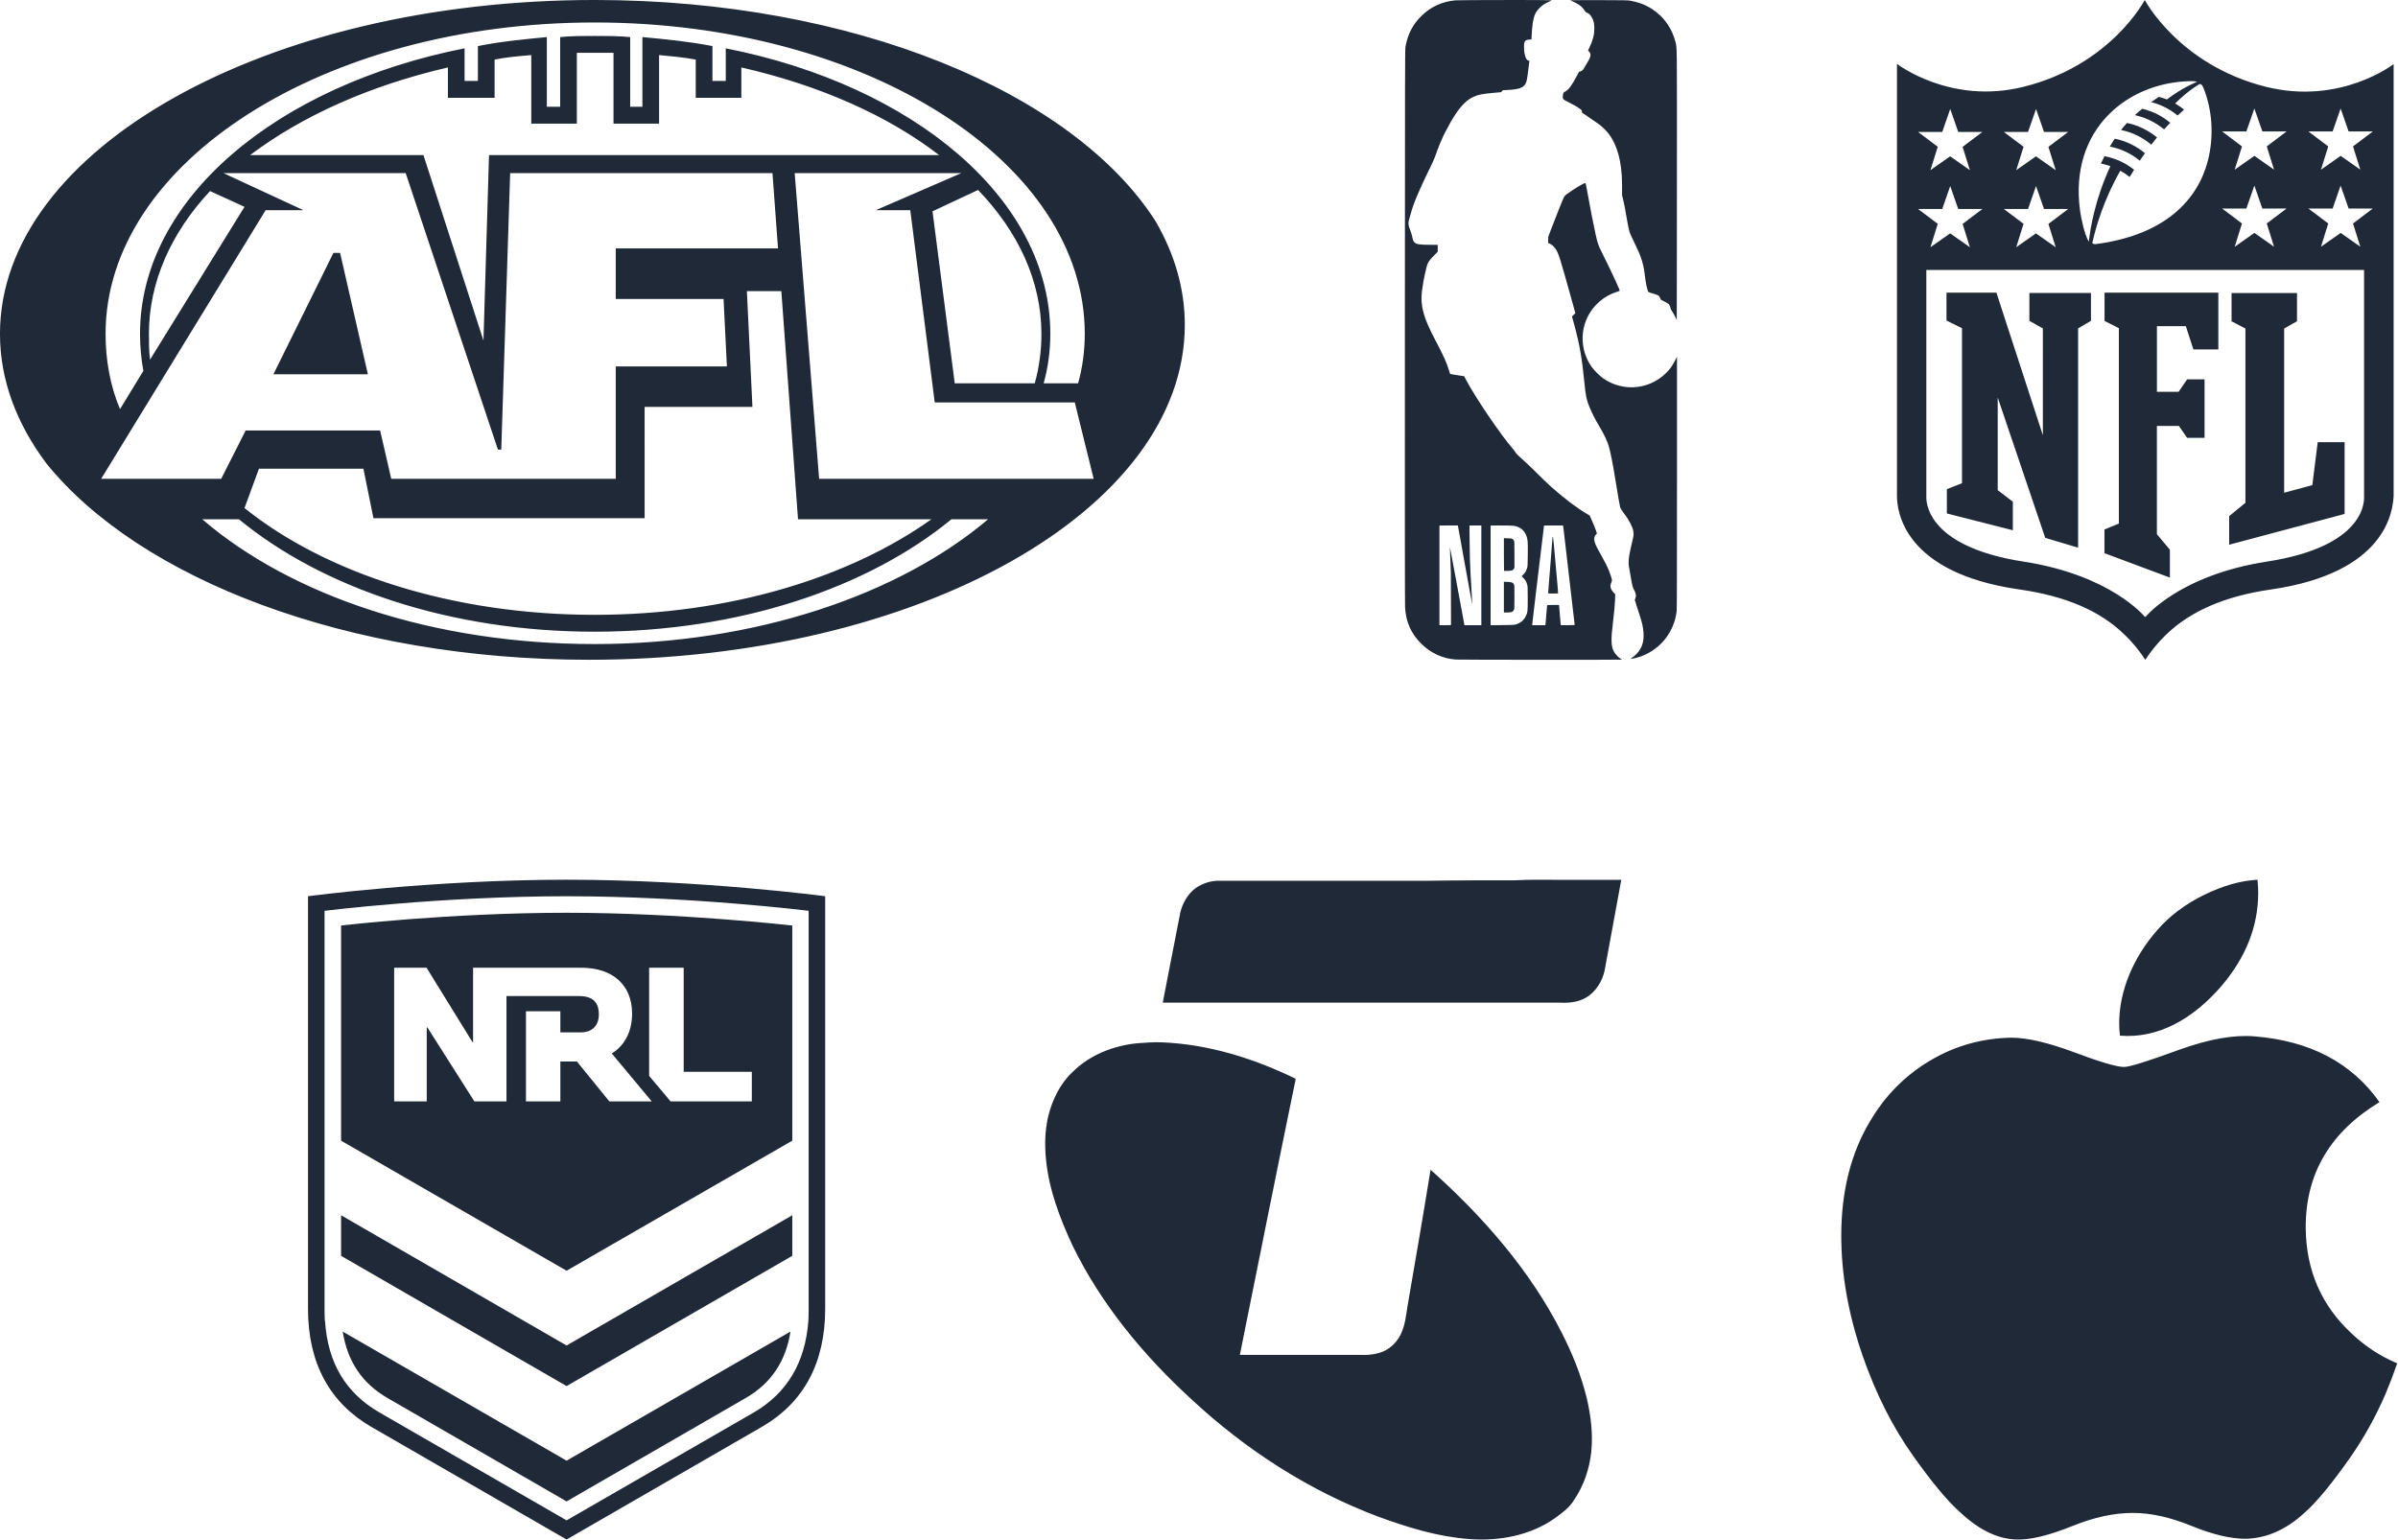
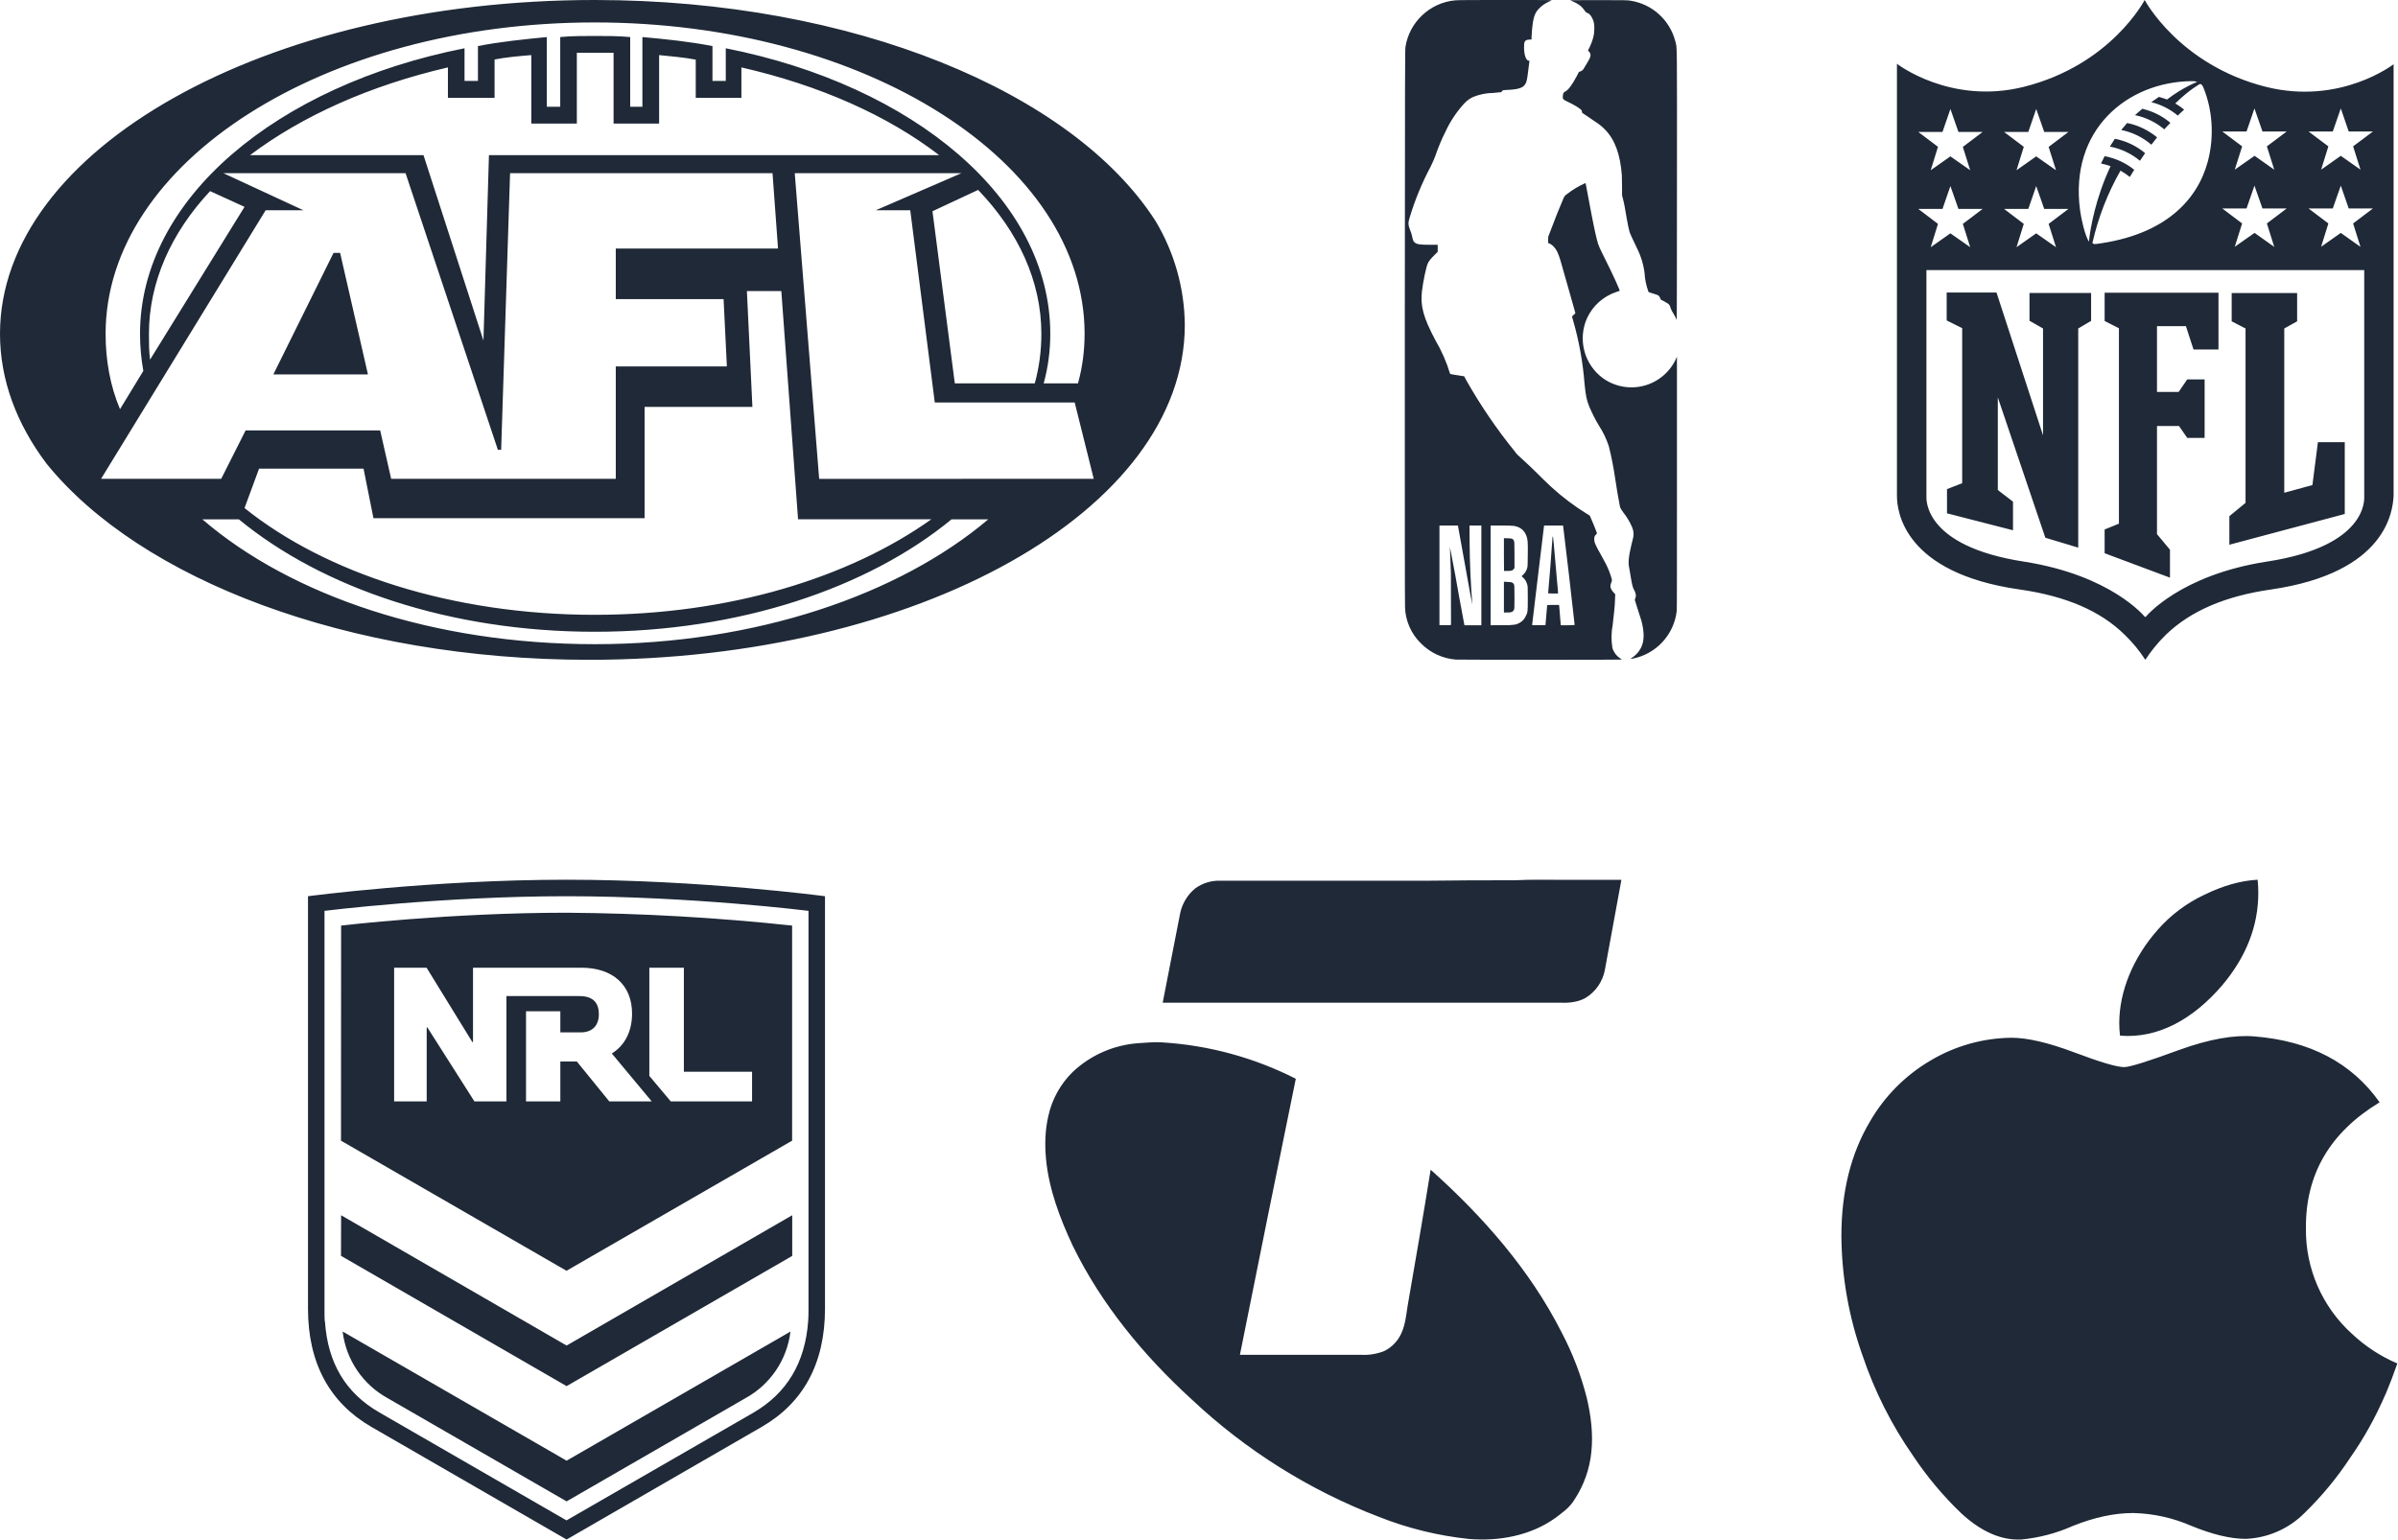
- <svg xmlns="http://www.w3.org/2000/svg" height="140" viewBox="0 0 218 140" width="218">
-   <path d="m252.476 1867.011 0.0 0c.303-0.0.634 0.0.977.001 2.232.005 2.523.01 2.758.051 1.431.248 2.614.997 3.39 2.147.318.471.556.997.695 1.539.169.654.158-.3.15 13.158-.004 6.733-.01 12.228-.013 12.211-.025-.12-.291-.616-.469-.875-.045-.065-.089-.17-.099-.232-.022-.143-.094-.285-.191-.377-.041-.039-.211-.139-.377-.223l-.302-.153-.086-.179c-.081-.169-.095-.183-.25-.255-.09-.042-.299-.112-.464-.155-.165-.043-.314-.094-.331-.112-.112-.123-.265-.858-.369-1.781-.041-.366-.148-.835-.277-1.222-.16-.479-.296-.793-.7-1.616-.174-.354-.34-.723-.37-.82-.073-.238-.168-.696-.266-1.282-.142-.85-.237-1.343-.33-1.715l-.091-.362-0-.715c-0-.393-.012-.887-.027-1.096-.133-1.884-.617-3.221-1.495-4.134-.28-.29-.52-.485-.971-.785-.194-.129-.436-.296-.539-.372-.167-.123-.339-.238-.547-.367-.059-.037-.072-.063-.072-.149 0-.097-.012-.114-.16-.229-.234-.182-.601-.396-1.086-.634-.474-.232-.49-.248-.492-.493-.001-.139.041-.312.092-.377.017-.022.074-.059.128-.084.285-.132.622-.585 1.066-1.436l.183-.351.141-.048c.155-.052.25-.145.351-.342.034-.066.135-.237.225-.381.379-.605.422-.826.21-1.067l-.1-.114.139-.29c.305-.637.433-1.139.432-1.698-.001-.403-.042-.638-.156-.881-.148-.317-.315-.494-.536-.57-.07-.024-.123-.079-.226-.233-.074-.111-.196-.256-.271-.322-.17-.15-.488-.341-.775-.464l-.218-.094.1-.014c.041-.006.709-.009 1.619-.009zm-.378 16.646 0-.001c.064 0 .057-.026.186.696.272 1.522.579 3.101.764 3.928.194.865.242 1.007.57 1.666.598 1.203.962 1.956 1.238 2.563.347.761.41.917.38.943-.013.011-.148.059-.299.106-1.135.353-2.145 1.247-2.651 2.344-.671 1.456-.514 3.152.412 4.461.227.32.711.805 1.03 1.03 1.332.942 3.043 1.089 4.512.388.624-.298 1.2-.763 1.619-1.31.146-.19.402-.622.51-.857l.084-.184 0 11.435c0 7.847-.008 11.515-.027 11.691-.114 1.048-.575 2.065-1.284 2.83-.553.597-1.286 1.078-2.018 1.324-.283.095-.607.178-.782.198-.112.013-.124.011-.082-.018.466-.316.722-.593.929-1.006.302-.601.308-1.438.018-2.469-.037-.13-.184-.592-.328-1.027-.144-.435-.261-.809-.261-.831 0-.022.023-.092.052-.155s.052-.165.053-.227c.001-.141-.087-.408-.176-.539-.102-.149-.178-.45-.297-1.168-.059-.356-.119-.701-.133-.766-.119-.529-.067-1.072.212-2.209.058-.238.125-.534.148-.657.078-.41.005-.74-.284-1.287-.177-.336-.262-.466-.621-.953-.211-.286-.255-.363-.296-.522-.045-.17-.149-.775-.444-2.584-.225-1.381-.421-2.368-.574-2.894-.153-.528-.427-1.101-.909-1.902-.339-.563-.608-1.094-.856-1.692-.257-.618-.338-1-.445-2.103-.225-2.31-.452-3.611-.942-5.399-.042-.152-.103-.376-.137-.499l-.061-.223.154-.148.154-.148-.108-.391-.345-1.245c-.341-1.23-.745-2.645-.913-3.192-.212-.693-.374-1.014-.638-1.268-.133-.129-.357-.268-.431-.268-.045-0-.048-.023-.039-.296l.01-.296.24-.63c.526-1.383 1.028-2.64 1.161-2.908.086-.174.118-.209.329-.365.549-.408 1.485-.969 1.616-.969zm-7.304-16.656-0-.001c2.132-.001 4.226.006 4.252.022.019.012-.054.056-.187.113-.382.163-.641.333-.899.588-.353.35-.502.672-.613 1.328-.049.286-.102.909-.115 1.338l-.006.197-.214.016c-.389.029-.471.156-.466.72.007.695.21 1.23.45 1.19.028-.005.043.007.039.032-.003.022-.048.378-.098.792-.101.824-.143 1.042-.239 1.245-.193.409-.601.551-1.732.605l-.342.016-.079.09-.079.09-.709.065c-1.057.097-1.38.162-1.816.367-.321.151-.529.296-.808.565-.544.523-1.071 1.32-1.758 2.654-.311.603-.609 1.324-.923 2.233-.048.137-.231.545-.408.906-1.03 2.103-1.562 3.362-1.773 4.192-.024.093-.084.297-.133.454-.142.45-.129.646.076 1.151.051.125.118.338.148.473.104.456.126.511.243.612.195.167.462.207 1.393.208l.703.001v.319.319l-.291.287c-.312.307-.516.558-.604.743-.146.308-.434 1.671-.537 2.538-.16 1.351.123 2.391 1.21 4.453.762 1.446 1.028 2.035 1.237 2.736.053.178.105.334.116.346.011.012.301.062.644.112.344.05.628.093.631.097.003.004.078.147.167.319.801 1.547 3.201 5.086 4.268 6.295.083.094.169.206.192.25.083.157.267.347.757.778.275.241.753.695 1.064 1.009.502.504 1.107 1.088 1.446 1.392 1.145 1.027 2.315 1.913 3.278 2.485l.239.142.172.388c.208.469.311.724.411 1.015l.075.22-.078.089c-.131.15-.167.243-.166.43.003.296.105.536.609 1.427.351.621.579 1.072.731 1.45.13.324.271.775.271.871 0 .035-.031.137-.069.226-.138.325-.077.566.224.892l.142.154-.017.482c-.018.489-.092 1.285-.213 2.287-.139 1.145-.145 1.652-.027 2.098.097.368.362.73.693.949.088.058.16.114.16.124.001.026-14.726.018-15.083-.007-1.206-.087-2.296-.589-3.162-1.455-.918-.918-1.384-1.972-1.458-3.298-.018-.33-.024-8.538-.018-25.6.008-23.522.012-25.132.054-25.365.21-1.17.681-2.069 1.494-2.851.841-.809 1.862-1.271 3.052-1.379.179-.016 2.349-.026 4.481-.027zm-5.935 47.788-0.0 0v4.532 4.532h.525c.483 0 .525-.004.526-.046.007-.56-.005-4.47-.014-4.696-.007-.173-.025-.664-.039-1.09-.014-.426-.032-.887-.039-1.025l-.012-.25.063.315c.072.36.199 1.035.448 2.391.095.52.26 1.413.366 1.983.106.571.25 1.348.32 1.727l.127.69h.769.769v-4.532-4.532h-.541-.541l.016 1.478c.009.813.021 1.537.027 1.609.006.072.018.35.027.617s.021.557.027.644c.006.087.017.294.026.46.017.33.034.622.053.906.053.776.092 1.466.084 1.474-.005.005-.071-.33-.146-.745-.075-.415-.242-1.34-.372-2.056-.13-.715-.283-1.56-.34-1.878-.057-.318-.164-.909-.237-1.314-.073-.405-.152-.839-.175-.965l-.041-.23h-.838zm4.65 0v.001 4.534 4.534l1.057-.013c.897-.009 1.081-.017 1.213-.056.432-.125.738-.367.913-.726.189-.387.192-.408.192-1.642 0-1.068-.002-1.109-.059-1.29-.081-.259-.177-.42-.348-.589l-.146-.144.16-.158c.169-.167.269-.342.344-.604.038-.134.047-.316.055-1.222.011-1.171-.002-1.346-.127-1.692-.183-.503-.586-.82-1.154-.908-.094-.015-.605-.027-1.136-.027zm4.862 0-0-0-.013.085c-.018.116-.026.183-.37 3.054-.166 1.387-.32 2.664-.341 2.837-.175 1.42-.355 2.944-.355 3.008v.079h.6.6l.015-.151c.008-.083.04-.47.071-.86.031-.39.061-.736.068-.768.012-.059.013-.059.548-.059h.535l.016.151c.009.083.04.458.069.834.029.376.059.721.067.768l.014.085h.629c.346 0 .629-.011.629-.021 0-.021-.043-.394-.512-4.419-.122-1.047-.287-2.472-.367-3.166-.08-.694-.152-1.305-.161-1.36l-.015-.099h-.863zm.789 1.017 0.0 0c.039-0.0.073.387.418 4.261.043.483.071.885.063.893-.008.008-.211.015-.45.015-.319 0-.438-.009-.447-.032-.007-.018.03-.52.082-1.117.052-.596.13-1.557.173-2.135.043-.578.085-1.128.092-1.222.008-.094.021-.277.03-.407.009-.13.021-.242.027-.248.004-.005.009-.009.013-.009zm-4.443.134-0-.001.353.011c.393.01.449.031.553.208.05.086.053.136.053 1.284v1.195l-.059.095c-.089.143-.181.174-.553.184-.178.005-.329.004-.335-.002s-.011-.678-.011-1.493zm0 3.965-0.0.003.322.008c.373.013.497.056.584.206.051.088.053.135.053 1.169 0 1.036-.002 1.081-.054 1.182-.09.174-.22.223-.595.223h-.31v-1.396zm80.869-47.065.017-.033v39.293c-.084 1.31-.584 6.983-11.179 8.51-4.146.601-7.266 1.944-9.511 4.105-.801.776-1.415 1.562-1.885 2.286-.467-.725-1.078-1.512-1.886-2.286-2.211-2.161-5.331-3.5-9.511-4.105-10.62-1.502-11.178-7.175-11.179-8.51v-39.293s4.839 3.754 11.513 2.085c7.942-1.969 11.012-7.892 11.012-7.892s3.112 5.915 11.012 7.892c6.782 1.694 11.596-2.052 11.596-2.052zm-41.421 14.516-.008.008-.663 2.119 1.794-1.26 1.794 1.26-.662-2.119 1.802-1.36h-2.202l-.726-2.086-.727 2.086h-2.202zm7.8 0-.009.008-.662 2.119 1.794-1.26 1.794 1.26-.662-2.119 1.802-1.36h-2.202l-.726-2.086-.727 2.086h-2.202zm-7.8-7.008-.008.008-.663 2.119 1.794-1.26 1.794 1.26-.662-2.119 1.802-1.36h-2.202l-.726-2.086-.727 2.086h-2.202zm7.8 0-.009.008-.662 2.119 1.794-1.26 1.794 1.26-.662-2.119 1.802-1.36h-2.202l-.726-2.086-.727 2.086h-2.202zm30.617 9.093h-.008l-.663-2.119 1.802-1.36h-2.202l-.727-2.086-.726 2.086h-2.202l1.802 1.36-.662 2.119 1.794-1.26zm-7.842 0h-.007l-.663-2.119 1.802-1.36h-2.202l-.728-2.086-.726 2.086h-2.202l1.802 1.36-.663 2.119 1.794-1.26zm7.842-7.008h-.008l-.663-2.119 1.802-1.36h-2.202l-.727-2.086-.726 2.086h-2.202l1.802 1.36-.662 2.119 1.794-1.26zm-7.842 0h-.007l-.663-2.119 1.802-1.36h-2.202l-.728-2.086-.726 2.086h-2.202l1.802 1.36-.663 2.119 1.794-1.26zm-10.011-3.671c-.802-.661-1.702-1.085-2.653-1.293.231-.219.468-.407.676-.58 1.193.287 1.994.822 2.545 1.277-.195.2-.385.395-.564.595zm-1.16 1.393c-.764-.642-1.694-1.118-2.745-1.335.161-.208.35-.429.531-.634.804.143 1.835.567 2.736 1.31-.183.22-.355.444-.517.656zm-1.043 1.46c-.824-.687-1.785-1.11-2.728-1.285 0 0 .289-.472.454-.716 1.151.228 2.086.767 2.745 1.318-.168.24-.328.471-.471.682v.001zm5.448-6.974s-.935.486-2.236 1.769c.294.166.624.398.813.555-.197.175-.398.363-.584.54-.851-.698-1.727-1.051-2.411-1.218.227-.163.468-.323.706-.478.367.093.722.238.722.238 1.468-1.118 2.745-1.602 2.745-1.602s-.148-.072-.54-.067c-5.781.074-11.096 4.388-10.094 11.763.108.784.412 2.211.799 2.837.129-1.226.591-3.946 1.961-6.866-.476-.171-.868-.241-.868-.241.14-.294.335-.668.335-.668 1.018.191 1.91.616 2.686 1.235-.186.301-.312.497-.401.653-.272-.214-.547-.399-.851-.567-1.543 2.695-2.253 5.239-2.545 6.566.016.082.183.124.319.107 6.332-.82 9.26-4.054 10.178-7.55.593-2.294.399-4.697-.396-6.657-.056-.138-.164-.366-.349-.35zm-4.914 48.445s3.07-3.787 11.012-5.014c9.177-1.41 8.843-5.698 8.843-5.915v-20.606h-39.794v20.606c0 .217-.27 4.505 8.843 5.915 7.975 1.235 11.012 5.014 11.012 5.014zm-9.344-16.46-.001-9.761-1.226-.688v-2.536h5.598v2.536l-1.168.688v19.939l-2.987-.893-4.322-12.764-.001 8.426 1.377 1.051v2.595l-5.998-1.527v-2.211l1.376-.537v-14.099l-1.41-.696v-2.536h4.538l4.238 13.014zm10.345 8.927 1.201 1.435v2.536l-5.948-2.219v-2.153l1.31-.538v-17.77l-1.301-.66v-2.57h10.345v5.164h-2.269l-.687-2.119h-2.628v5.973h1.969l.776-1.134h1.585v5.315h-1.585l-.747-1.076h-2.002v9.845zm6.591.918v-2.536l1.477-1.21v-15.851l-1.26-.659v-2.569h5.949v2.569l-1.168.659v14.934l2.561-.692.491-3.904h2.444v6.524l-10.512 2.803zm-202.654-19.114c0-16.763 24.149-30.358 54.058-30.358 23.49 0 43.486 8.387 50.989 20.107 1.727 2.973 2.665 6.143 2.665 9.432 0 16.865-24.251 30.46-54.159 30.46-21.925 0-40.809-7.305-49.329-17.849-2.721-3.626-4.224-7.611-4.224-11.793zm54.058-28.313c-24.553 0-44.459 12.674-44.459 28.313 0 2.351.404 4.702 1.313 6.848l2.122-3.475c-.202-1.124-.303-2.249-.303-3.373 0-12.266 12.429-22.589 29.505-25.963v2.965h1.212v-3.169c2.021-.409 4.143-.614 6.265-.818v6.337h1.212v-6.337c1.011-.103 2.122-.103 3.133-.103 1.111 0 2.122 0 3.233.103v6.337h1.112v-6.337c2.223.204 4.243.409 6.365.818v3.169h1.213v-2.965c17.076 3.373 29.504 13.697 29.504 25.963 0 1.533-.202 3.067-.606 4.498h3.133c.404-1.431.606-2.965.606-4.498 0-15.639-19.905-28.313-44.56-28.313zm4.547 45.076h-24.655l-.909-4.497h-9.498l-1.313 3.578c7.376 5.928 18.895 9.71 31.828 9.71 12.226 0 23.139-3.373 30.616-8.688h-12.125l-1.516-20.75h-3.133l.505 10.528h-9.801zm-35.87-33.015h15.762l5.456 16.865.506-16.865h40.922c-4.648-3.577-10.812-6.337-17.985-7.972v2.759h-4.143v-3.475c-1.111-.205-2.223-.307-3.334-.409v6.235h-4.143v-6.439c-.606 0-1.111 0-1.718 0-.505 0-1.111 0-1.616 0v6.439h-4.143v-6.235c-1.213.103-2.324.205-3.334.409v3.475h-4.244v-2.759c-7.074 1.635-13.237 4.395-17.985 7.972zm62.04 5.111 2.021 15.639h7.275c.404-1.431.606-2.965.606-4.498 0-4.804-2.121-9.301-5.759-13.083zm-62.545-.409-3.133-1.431c-3.536 3.782-5.557 8.279-5.557 12.981 0 .818 0 1.533.101 2.351zm77.197 24.736-1.718-6.95h-12.732l-2.223-17.479h-3.133l7.78-3.373h-15.156l2.223 27.802zm-33.647-16.354h-9.801v-4.6h14.752l-.505-6.848h-23.846l-.808 25.145h-.303l-8.387-25.145h-16.571l7.275 3.373h-3.435l-14.954 24.43h10.913l2.223-4.395h12.226l1.011 4.395h20.41v-10.221h10.104zm-34.86-4.191 2.526 11.039h-8.589l5.457-11.039zm23.139 34.447c-13.135 0-24.755-3.986-32.333-10.222h-3.335c8.084 6.95 21.017 11.346 35.668 11.346s27.686-4.498 35.769-11.346h-3.335c-7.578 6.235-19.3 10.222-32.435 10.222zm162.81 69.314c-.907 2.096-1.981 4.026-3.226 5.8-1.696 2.418-3.085 4.092-4.155 5.022-1.659 1.526-3.437 2.307-5.341 2.352-1.367 0-3.015-.389-4.933-1.178-1.925-.785-3.694-1.174-5.311-1.174-1.696 0-3.515.389-5.461 1.174-1.949.789-3.519 1.2-4.719 1.241-1.826.078-3.645-.726-5.461-2.415-1.159-1.011-2.609-2.744-4.346-5.2-1.864-2.622-3.396-5.663-4.596-9.129-1.286-3.744-1.93-7.37-1.93-10.88 0-4.021.869-7.489 2.609-10.395 1.368-2.334 3.187-4.176 5.465-5.528 2.277-1.352 4.738-2.041 7.388-2.085 1.45 0 3.351.449 5.714 1.33 2.356.884 3.869 1.333 4.532 1.333.496 0 2.177-.524 5.026-1.57 2.694-.97 4.968-1.371 6.831-1.213 5.048.407 8.84 2.397 11.363 5.982-4.515 2.735-6.748 6.567-6.704 11.482.041 3.828 1.43 7.014 4.159 9.544 1.237 1.174 2.618 2.081 4.155 2.726-.333.967-.685 1.893-1.059 2.781zm-11.577-45.558c0 3.001-1.096 5.802-3.281 8.396-2.637 3.083-5.826 4.864-9.285 4.583-.044-.36-.07-.739-.07-1.137 0-2.881 1.254-5.964 3.481-8.484 1.112-1.276 2.526-2.337 4.241-3.184 1.711-.834 3.33-1.295 4.852-1.374.044.401.063.802.063 1.2zm-67.599-1.148c1.469-.084 2.938-.042 4.408-.042h5.289c-.504 2.729-1.007 5.499-1.511 8.228-.21 1.007-.84 2.015-1.763 2.519-.672.378-1.511.462-2.267.42-3.064 0-6.087 0-9.151 0-4.322 0-8.007 0-13.475 0-4.492 0-9.025 0-13.517 0 .546-2.729 1.049-5.457 1.595-8.186.21-.882.672-1.679 1.385-2.225.672-.462 1.469-.714 2.309-.672h9.655 9.151c2.645-.042 5.247-.042 7.892-.042zm-34.296 14.818c.756-.042 1.469-.126 2.225-.084 4.24.168 8.396 1.469 12.174 3.316-1.721 8.354-3.4 16.749-5.079 25.103h10.956c.714.042 1.469-.042 2.141-.336.714-.336 1.301-.965 1.595-1.679.336-.756.42-1.595.546-2.393.714-4.156 1.427-8.27 2.099-12.425 4.743 4.24 9.025 9.109 11.922 14.818.965 1.889 1.763 3.862 2.267 5.919.378 1.595.588 3.274.42 4.911-.168 1.553-.672 3.064-1.553 4.366-.42.714-1.133 1.217-1.763 1.679-2.267 1.595-5.121 2.099-7.808 1.889-2.813-.21-5.541-1.049-8.186-2.015-6.297-2.351-12.09-6.087-17.001-10.662-4.366-3.988-8.228-8.647-10.83-13.979-1.175-2.519-2.183-5.163-2.435-7.934-.126-1.301-.084-2.603.21-3.862.378-1.511 1.091-2.98 2.225-4.03 1.553-1.553 3.736-2.393 5.877-2.603zm-35.048 5.288v-2.693h-6.194v-9.462h-3.141v9.833l1.951 2.321zm-29.567-12.155h-2.948v12.155h2.963v-6.725h.059l4.272 6.725h2.918v-9.582h6.581c1.221 0 1.816.536 1.816 1.667 0 1.026-.611 1.636-1.638 1.636h-1.861v-1.919h-3.127v8.198h3.127v-3.631h1.503l2.948 3.631h3.857l-3.633-4.36c1.19-.729 1.846-2.023 1.846-3.63 0-2.604-1.772-4.166-4.616-4.166h-9.841v6.754h-.059zm-7.772-3.839s9.826-1.161 20.501-1.161c10.333 0 20.516 1.161 20.516 1.161v19.564l-20.516 11.827-20.501-11.827zm0 26.348 20.501 11.842 20.516-11.842v3.689l-20.516 11.843-20.501-11.843zm.149 10.577 20.352 11.739 20.352-11.739c-.432 2.737-1.787 4.731-4.094 6.055l-16.258 9.388-16.257-9.388c-2.308-1.324-3.663-3.318-4.095-6.055zm42.357-2.083v-36.181s-10.66-1.324-22.005-1.324c-11.329 0-22.004 1.324-22.004 1.324v20.04-.016 5.921.254 4.314 5.906c0 .371.015.551.03.907h.015c.253 3.809 1.891 6.532 4.958 8.301l17.002 9.804 17.003-9.804c3.036-1.755 4.689-4.552 4.973-8.316.015-.342.03-.521.03-.892v-.119zm-22.005-39.008c12.239 0 23.508 1.502 23.508 1.502v37.506c0 4.985-1.994 8.57-5.747 10.742l-17.761 10.25-17.762-10.25c-3.751-2.172-5.747-5.757-5.747-10.742v-37.506s11.271-1.502 23.508-1.502z" fill="#1f2937" transform="translate(-108 -1867)" />
+ <svg xmlns="http://www.w3.org/2000/svg" width="218" height="140" viewBox="0 0 218 140">
+   <path fill="#1f2937" d="M144.48.01h.97c2.24 0 2.53.01 2.76.05a5 5 0 0 1 4.09 3.69c.17.65.16-.3.15 13.16 0 6.73-.01 12.22-.02 12.2-.02-.11-.29-.6-.46-.87l-.1-.23a.7.7 0 0 0-.2-.38l-.37-.22-.3-.15-.09-.18c-.08-.17-.1-.19-.25-.26-.09-.04-.3-.1-.46-.15l-.33-.11a6 6 0 0 1-.37-1.79 7 7 0 0 0-.28-1.22c-.16-.48-.3-.79-.7-1.61a10 10 0 0 1-.37-.82c-.07-.24-.17-.7-.27-1.28-.14-.85-.23-1.35-.33-1.72l-.09-.36v-.72l-.02-1.1c-.14-1.88-.62-3.21-1.5-4.13a5 5 0 0 0-.97-.78l-.54-.37-.55-.37c-.06-.04-.07-.06-.07-.15 0-.1-.01-.11-.16-.23q-.35-.28-1.08-.63c-.48-.23-.5-.25-.5-.5 0-.13.04-.3.1-.37l.12-.09q.41-.18 1.07-1.43l.18-.35.14-.05q.22-.07.35-.34l.23-.38c.38-.6.42-.83.2-1.07l-.1-.12.15-.28c.3-.64.43-1.14.43-1.7 0-.4-.04-.64-.16-.88q-.2-.47-.53-.57c-.07-.03-.12-.08-.23-.24-.07-.1-.2-.25-.27-.32a3 3 0 0 0-.77-.46l-.22-.1.1-.01zm-.38 16.65c.06 0 .05-.03.18.7.28 1.51.58 3.1.77 3.92.2.86.24 1 .57 1.67.6 1.2.96 1.95 1.24 2.56.34.76.4.92.38.94l-.3.1a4.5 4.5 0 0 0-2.65 2.35 4.5 4.5 0 0 0 1.44 5.5 4.46 4.46 0 0 0 6.64-1.78l.08-.19v11.44c0 7.84 0 11.51-.02 11.69a5 5 0 0 1-4.09 4.35q-.14.02-.08-.02c.47-.31.72-.59.93-1q.45-.91.02-2.47l-.33-1.03-.26-.83q0-.05.05-.16l.05-.22c0-.14-.08-.41-.17-.54-.1-.15-.18-.45-.3-1.17l-.13-.77c-.12-.52-.07-1.07.2-2.2.07-.24.13-.54.16-.66.07-.41 0-.74-.29-1.29a6 6 0 0 0-.62-.95c-.2-.29-.25-.36-.3-.52a58 58 0 0 1-.44-2.59 29 29 0 0 0-.57-2.9 8 8 0 0 0-.91-1.9c-.34-.56-.6-1.09-.86-1.69-.25-.61-.33-1-.44-2.1a29 29 0 0 0-1.08-5.9l-.06-.22.15-.15.16-.14-.11-.4-.35-1.24-.91-3.2c-.21-.68-.37-1-.64-1.26-.13-.13-.35-.27-.43-.27-.04 0-.05-.02-.04-.3l.01-.29.24-.63a63 63 0 0 1 1.16-2.9c.09-.18.12-.22.33-.37a8 8 0 0 1 1.62-.97M136.8 0c2.13 0 4.22 0 4.25.02q.01.02-.2.11c-.37.17-.63.34-.89.6-.35.34-.5.66-.61 1.32-.05.29-.1.91-.12 1.34v.2l-.22.01c-.39.03-.47.16-.46.72 0 .7.2 1.23.45 1.2q.04-.01.04.02l-.1.8c-.1.82-.14 1.04-.24 1.24-.2.4-.6.55-1.73.6l-.34.02-.08.1-.08.08-.71.07a5 5 0 0 0-1.82.36c-.32.15-.53.3-.8.57a10 10 0 0 0-1.76 2.65q-.46.89-.93 2.24c-.04.13-.23.54-.4.9a25 25 0 0 0-1.91 4.65c-.14.45-.13.64.07 1.15.06.12.12.34.15.47.1.46.13.51.25.61.2.17.46.21 1.39.21h.7v.64l-.29.29q-.47.46-.6.74c-.15.3-.44 1.67-.54 2.54-.16 1.35.12 2.39 1.21 4.45a14 14 0 0 1 1.35 3.08c.01.02.3.07.65.12l.63.1.16.31a47 47 0 0 0 4.46 6.55c.09.15.27.34.76.77.28.24.75.7 1.07 1.01.5.5 1.1 1.09 1.44 1.4a22 22 0 0 0 3.28 2.48l.24.14.17.39c.2.47.31.72.41 1.01l.08.22-.08.1a.5.5 0 0 0-.17.42c0 .3.1.54.61 1.43.35.62.58 1.07.73 1.45.13.32.27.77.27.87q0 .08-.07.23c-.13.32-.07.56.23.89l.14.15-.02.49c-.01.48-.09 1.28-.21 2.28a6 6 0 0 0-.03 2.1c.1.37.36.73.7.95l.16.12c0 .03-14.73.02-15.09 0a5 5 0 0 1-3.16-1.46 4.8 4.8 0 0 1-1.46-3.3c-.02-.33-.02-8.53-.02-25.6.01-23.52.02-25.13.06-25.36a5 5 0 0 1 1.5-2.85A5 5 0 0 1 132.3.03c.2-.03 2.36-.03 4.5-.03m-5.94 47.79v9.06h.52c.49 0 .53 0 .53-.04l-.01-4.7-.08-2.11-.01-.25.06.31a179 179 0 0 1 .81 4.38l.32 1.72.13.7h1.54v-9.07h-1.08l.01 1.48a77 77 0 0 0 .25 5.7l-.15-.74-1.12-6.21-.04-.23h-.84zm4.65 0v9.07l1.06-.01a6 6 0 0 0 1.21-.06q.65-.19.91-.73c.2-.38.2-.4.2-1.64 0-1.07 0-1.1-.06-1.29a1.3 1.3 0 0 0-.35-.59l-.15-.14.16-.16q.24-.22.35-.6c.04-.14.04-.32.05-1.22.01-1.18 0-1.35-.13-1.7q-.28-.76-1.15-.9c-.1-.02-.6-.03-1.14-.03zm4.86 0-.01.08-.37 3.06-.7 5.84v.08h1.2l.02-.15.14-1.63c0-.06.01-.06.54-.06h.54l.02.15.13 1.6.02.1h.62c.35 0 .63-.02.63-.03a751 751 0 0 0-1.04-8.94l-.01-.1h-.86zm.8 1.02c.03 0 .06.38.4 4.26.05.48.08.88.07.9h-.45c-.32 0-.44 0-.45-.03a216 216 0 0 0 .4-5.13zm-4.45.13.35.01c.4.01.45.03.55.2.05.1.06.14.06 1.3v1.19l-.06.1c-.1.14-.18.17-.56.18h-.33l-.01-1.5zm0 3.96.32.02c.37 0 .5.05.58.2.05.09.06.14.06 1.17 0 1.04 0 1.08-.06 1.18-.09.18-.22.23-.6.23h-.3v-1.4zm80.87-47.06.01-.03V45.1c-.08 1.31-.58 6.98-11.17 8.51-4.15.6-7.27 1.94-9.52 4.1-.8.78-1.41 1.57-1.88 2.29a13 13 0 0 0-1.89-2.29c-2.2-2.16-5.33-3.5-9.5-4.1-10.63-1.5-11.19-7.18-11.19-8.51V5.8s4.84 3.76 11.52 2.1c7.94-1.98 11-7.9 11-7.9S198.1 5.91 206 7.9c6.78 1.69 11.6-2.06 11.6-2.06m-41.42 14.52-.66 2.12 1.79-1.26 1.8 1.26-.67-2.12 1.8-1.36h-2.2l-.73-2.08-.72 2.08h-2.2zm7.8 0-.66 2.12 1.79-1.26 1.8 1.26-.67-2.12 1.8-1.36h-2.2l-.73-2.08-.72 2.08h-2.2zm-7.8-7.01-.66 2.13 1.79-1.26 1.8 1.26-.67-2.12 1.8-1.36h-2.2l-.73-2.09-.72 2.09h-2.2zm7.8 0-.66 2.13 1.79-1.26 1.8 1.26-.67-2.12 1.8-1.36h-2.2l-.73-2.09-.72 2.09h-2.2zm30.61 9.1-.67-2.13 1.8-1.36h-2.2l-.72-2.08-.73 2.08h-2.2l1.8 1.36-.66 2.12 1.79-1.26zm-7.84 0-.67-2.13 1.8-1.36h-2.2l-.73-2.08-.72 2.08h-2.2l1.8 1.36-.67 2.12 1.8-1.26zm7.84-7.02-.67-2.12 1.8-1.35h-2.2l-.72-2.1-.73 2.1h-2.2l1.8 1.35-.66 2.12 1.79-1.26zm-7.84 0-.67-2.12 1.8-1.35h-2.2l-.73-2.1-.72 2.1h-2.2l1.8 1.35-.67 2.12 1.8-1.26zm-10-3.67a6 6 0 0 0-2.66-1.29l.67-.58c1.2.29 2 .82 2.55 1.28zm-1.17 1.4a6 6 0 0 0-2.74-1.34l.53-.63c.8.14 1.83.56 2.73 1.3zm-1.04 1.46a6 6 0 0 0-2.73-1.29l.45-.71a6 6 0 0 1 2.75 1.31zm5.45-6.98s-.94.49-2.24 1.77c.3.17.62.4.81.56q-.3.26-.58.54a6 6 0 0 0-2.41-1.22l.7-.48c.37.1.73.24.73.24 1.46-1.12 2.74-1.6 2.74-1.6s-.15-.08-.54-.07c-5.78.07-11.1 4.39-10.1 11.76.11.79.42 2.21.8 2.84.13-1.23.6-3.95 1.97-6.87a6 6 0 0 0-.87-.24l.33-.67q1.53.3 2.69 1.24l-.4.65q-.4-.32-.85-.57a24 24 0 0 0-2.55 6.57c.02.08.19.12.32.1 6.33-.81 9.26-4.05 10.18-7.54.6-2.3.4-4.7-.4-6.66-.05-.14-.16-.37-.35-.35zm-4.92 48.45s3.07-3.79 11.01-5.02c9.18-1.4 8.85-5.7 8.85-5.91v-20.6h-39.8v20.6c0 .22-.27 4.5 8.85 5.91 7.97 1.24 11 5.02 11 5.02zm-9.34-16.46v-9.76l-1.23-.7v-2.53h5.6v2.54l-1.17.69V49.8l-2.99-.9-4.32-12.76v8.42l1.38 1.06v2.6l-6-1.54v-2.2l1.38-.54v-14.1l-1.41-.7V26.6h4.53l4.24 13.02zm10.34 8.92 1.2 1.44v2.54l-5.94-2.22v-2.16l1.3-.53V29.85l-1.3-.66v-2.57h10.35v5.16h-2.27l-.69-2.12h-2.63v5.98h1.97l.78-1.14h1.58v5.32h-1.58l-.75-1.08h-2v9.84zm6.6.92v-2.53l1.47-1.21V29.87l-1.26-.65v-2.57h5.95v2.57l-1.17.65v14.94l2.56-.7.5-3.9h2.44v6.53l-10.51 2.8zM0 30.36C0 13.59 24.15 0 54.06 0c23.49 0 43.48 8.39 50.99 20.1a18.7 18.7 0 0 1 2.66 9.44C107.71 46.41 83.46 60 53.55 60c-21.92 0-40.8-7.3-49.33-17.85C1.5 38.53 0 34.54 0 30.35M54.06 2.04C29.5 2.04 9.6 14.72 9.6 30.36c0 2.35.4 4.7 1.31 6.85l2.12-3.48q-.3-1.68-.3-3.37c0-12.27 12.43-22.6 29.5-25.97v2.97h1.22V4.19c2.02-.4 4.14-.61 6.26-.82v6.34h1.22V3.37c1-.1 2.12-.1 3.13-.1 1.1 0 2.12 0 3.23.1v6.34h1.11V3.37c2.23.2 4.25.41 6.37.82v3.17h1.21V4.39c17.08 3.38 29.5 13.7 29.5 25.97 0 1.53-.2 3.06-.6 4.5H98c.4-1.44.6-2.97.6-4.5 0-15.64-19.9-28.32-44.55-28.32m4.55 45.08H33.95l-.9-4.5h-9.5l-1.32 3.58c7.38 5.93 18.9 9.71 31.83 9.71 12.22 0 23.14-3.37 30.61-8.69H72.55l-1.52-20.75H67.9L68.4 37h-9.8zM22.73 14.11H38.5l5.45 16.86.5-16.86h40.93c-4.65-3.58-10.81-6.34-17.98-7.98V8.9h-4.15V5.42c-1.1-.2-2.22-.3-3.33-.41v6.23h-4.14V4.8h-3.34v6.44H48.3V5.01c-1.21.1-2.33.2-3.34.4V8.9h-4.24V6.13c-7.07 1.64-13.24 4.4-17.99 7.98m62.04 5.1 2.03 15.65h7.27c.4-1.44.6-2.97.6-4.5 0-4.8-2.11-9.3-5.75-13.09zm-62.54-.4-3.13-1.43c-3.54 3.78-5.56 8.28-5.56 12.98 0 .82 0 1.53.1 2.35zm77.2 24.73L97.7 36.6H84.98l-2.23-17.48h-3.13l7.78-3.37H72.25l2.22 27.8zM65.78 27.2h-9.8v-4.6h14.75l-.5-6.85H46.37l-.81 25.15h-.3l-8.39-25.15H20.31l7.27 3.37h-3.43L9.19 43.54h10.92l2.22-4.4h12.23l1 4.4h20.42V33.32h10.1zM30.92 23l2.53 11.05h-8.6L30.32 23zm23.14 34.45c-13.14 0-24.76-3.98-32.34-10.22H18.4c8.08 6.95 21.02 11.35 35.67 11.35s27.68-4.5 35.77-11.35H86.5c-7.58 6.24-19.3 10.22-32.43 10.22m162.8 69.32q-1.35 3.14-3.22 5.8a30 30 0 0 1-4.15 5.02 8 8 0 0 1-5.34 2.35q-2.06 0-4.94-1.18a14 14 0 0 0-5.3-1.17q-2.55 0-5.47 1.17a15 15 0 0 1-4.72 1.24q-2.73.12-5.46-2.41a31 31 0 0 1-4.35-5.2 36 36 0 0 1-4.6-9.13 33 33 0 0 1-1.92-10.88q0-6.03 2.6-10.4a15.3 15.3 0 0 1 5.47-5.52 14.7 14.7 0 0 1 7.39-2.09q2.17 0 5.71 1.33 3.54 1.34 4.54 1.34.75 0 5.02-1.57 4.04-1.46 6.83-1.22 7.57.61 11.37 5.99-6.78 4.1-6.7 11.48a12.7 12.7 0 0 0 4.15 9.54 14 14 0 0 0 4.16 2.73q-.5 1.44-1.06 2.78M205.3 81.2q0 4.5-3.28 8.4c-2.64 3.08-5.83 4.86-9.29 4.58a9 9 0 0 1-.07-1.14c0-2.88 1.26-5.96 3.49-8.48a13 13 0 0 1 4.24-3.19q2.56-1.25 4.85-1.37.06.6.06 1.2m-67.6-1.15c1.47-.08 2.94-.04 4.4-.04h5.3l-1.51 8.23a3.8 3.8 0 0 1-1.77 2.52c-.67.37-1.5.46-2.26.42H105.7c.55-2.73 1.05-5.46 1.6-8.19a4 4 0 0 1 1.38-2.22 3.7 3.7 0 0 1 2.31-.68h18.81q3.94-.05 7.9-.04m-34.3 14.82c.76-.04 1.47-.13 2.23-.08a31 31 0 0 1 12.17 3.31q-2.57 12.56-5.08 25.1h10.96a5 5 0 0 0 2.14-.33c.72-.34 1.3-.97 1.6-1.68.33-.75.42-1.6.54-2.4.72-4.15 1.43-8.26 2.1-12.42 4.74 4.24 9.03 9.11 11.92 14.82a27 27 0 0 1 2.27 5.92c.38 1.6.59 3.27.42 4.91a9.6 9.6 0 0 1-1.55 4.37c-.42.71-1.14 1.21-1.77 1.68-2.26 1.6-5.12 2.1-7.8 1.88a31 31 0 0 1-8.19-2.01 52 52 0 0 1-17-10.66c-4.37-3.99-8.23-8.65-10.83-13.98-1.18-2.52-2.18-5.16-2.44-7.93-.12-1.3-.08-2.6.21-3.87a8 8 0 0 1 2.23-4.03 9.7 9.7 0 0 1 5.88-2.6m-35.04 5.29v-2.7h-6.2V88h-3.14v9.84l1.95 2.32zM38.78 88h-2.95v12.16h2.96v-6.73h.06l4.28 6.73h2.91v-9.58h6.59q1.82-.02 1.81 1.66c0 1.03-.6 1.64-1.64 1.64h-1.86v-1.92h-3.12v8.2h3.12v-3.63h1.5l2.95 3.63h3.86l-3.63-4.36c1.19-.73 1.84-2.02 1.84-3.63 0-2.6-1.77-4.17-4.61-4.17H43v6.76h-.06zm-7.77-3.83S40.83 83 51.5 83a207 207 0 0 1 20.51 1.17v19.56L51.5 115.56 31 103.73zm0 26.34 20.5 11.85 20.51-11.85v3.7l-20.51 11.84L31 114.2zm.15 10.58 20.35 11.74 20.35-11.74a8 8 0 0 1-4.1 6.06l-16.25 9.38-16.26-9.38a8 8 0 0 1-4.1-6.06m42.35-2.08V82.83s-10.66-1.33-22-1.33-22 1.33-22 1.33v20.04-.02 16.39c0 .38 0 .56.02.91h.02c.25 3.81 1.89 6.54 4.96 8.3l17 9.81 17-9.8q4.56-2.66 4.97-8.32c.02-.34.03-.52.03-.9v-.11zM51.51 80C63.75 80 75 81.5 75 81.5V119c0 5-1.99 8.58-5.74 10.75L51.51 140l-17.76-10.25C30 127.58 28 123.99 28 119.01V81.5S39.27 80 51.5 80" />
</svg>
